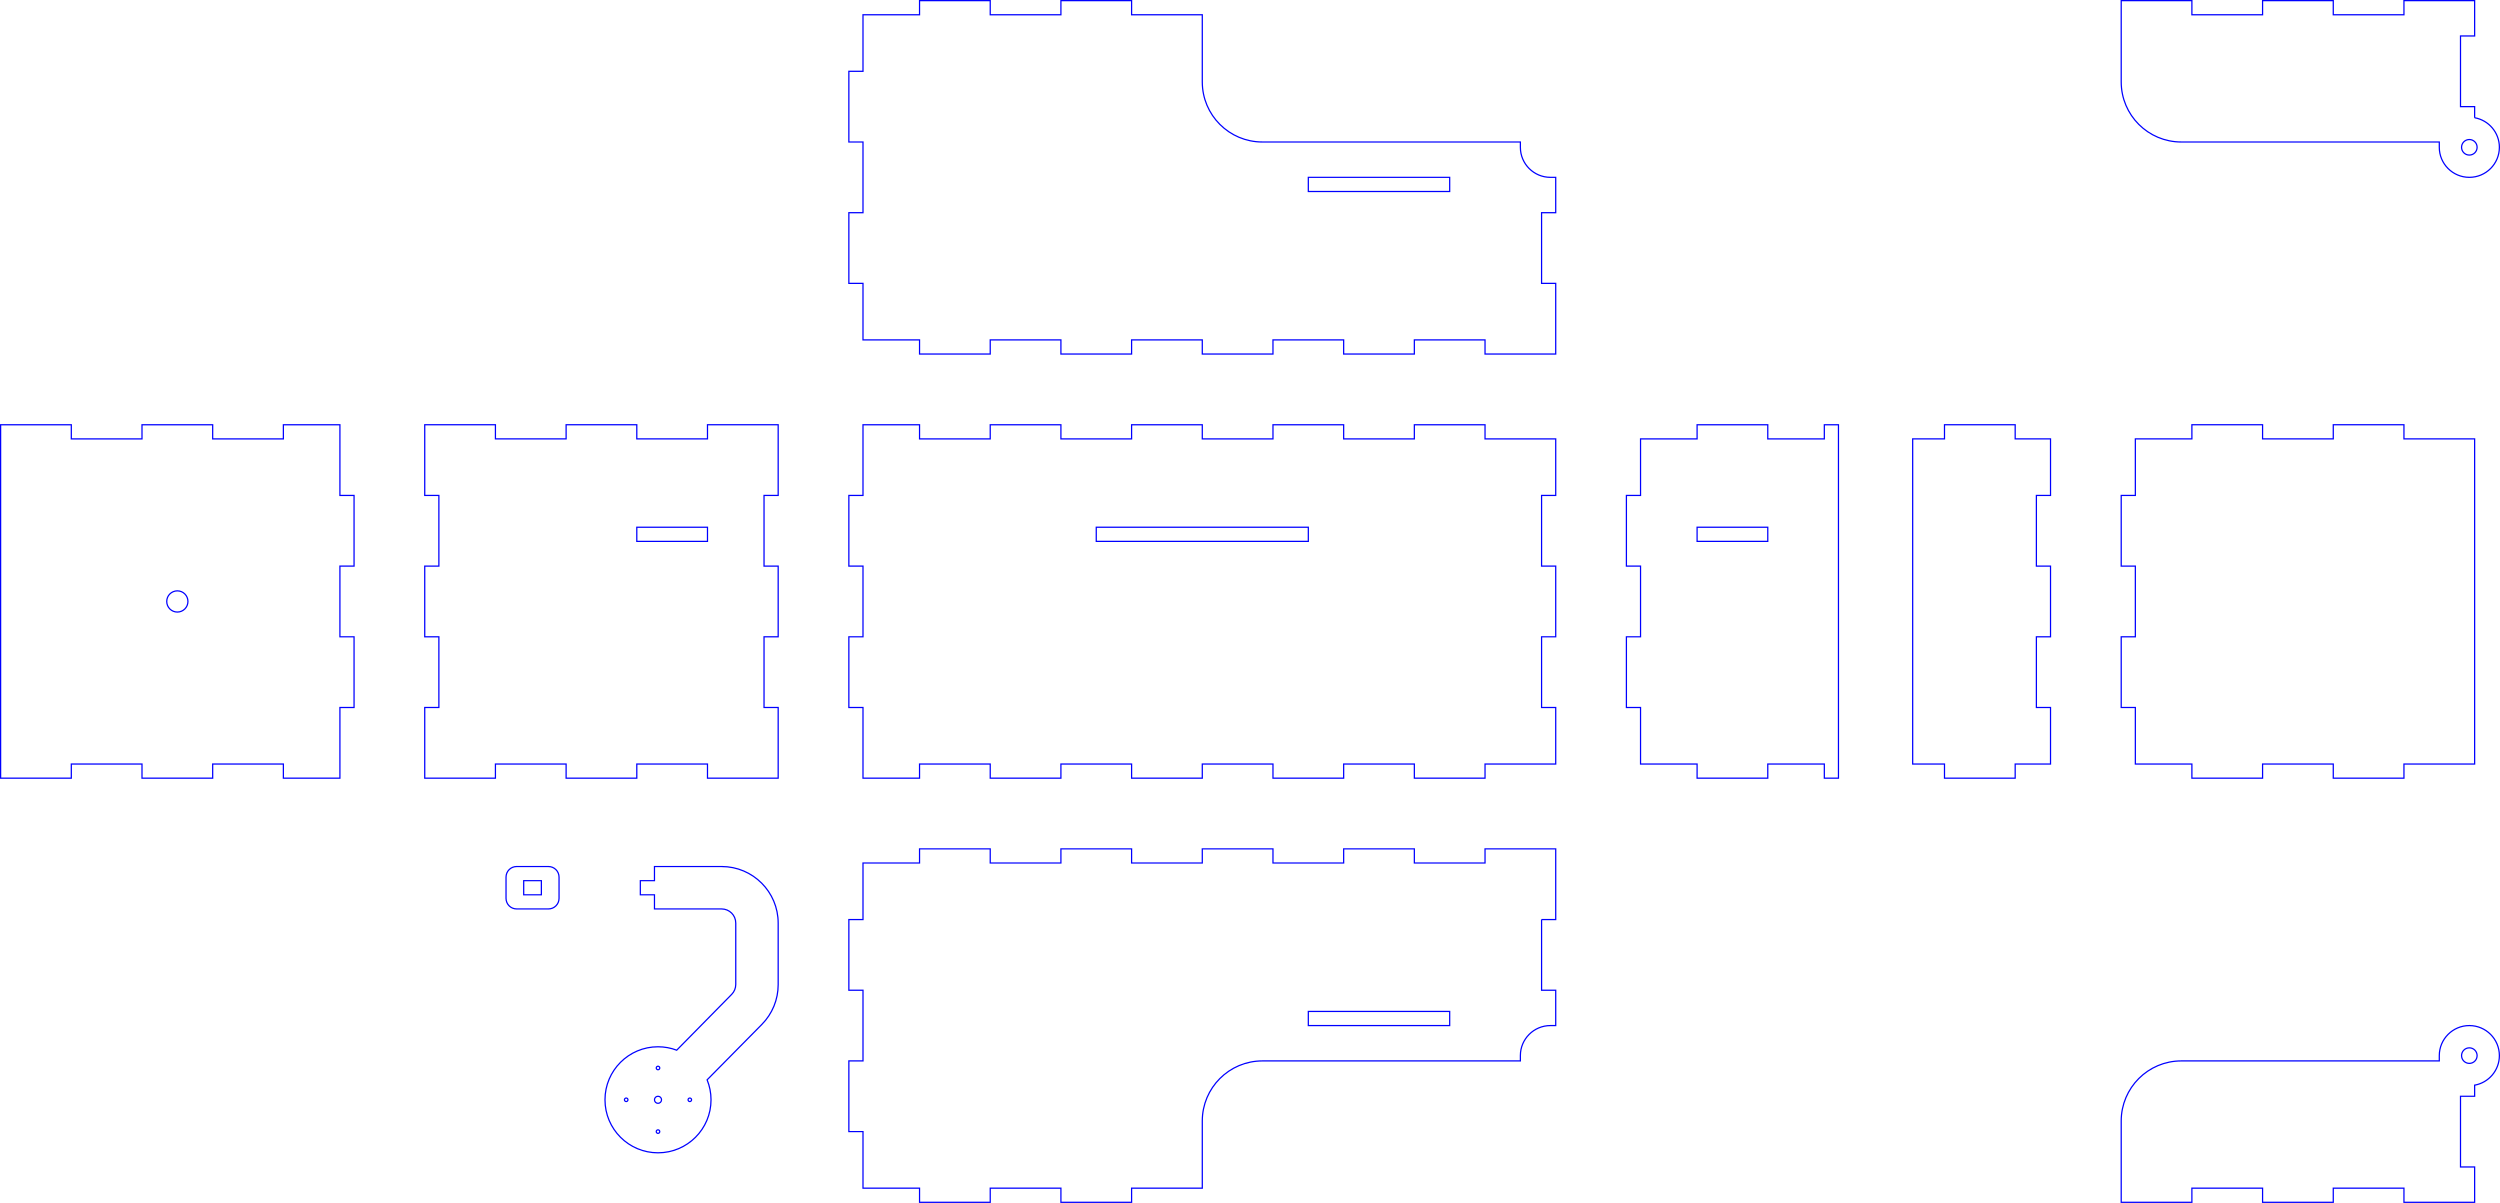
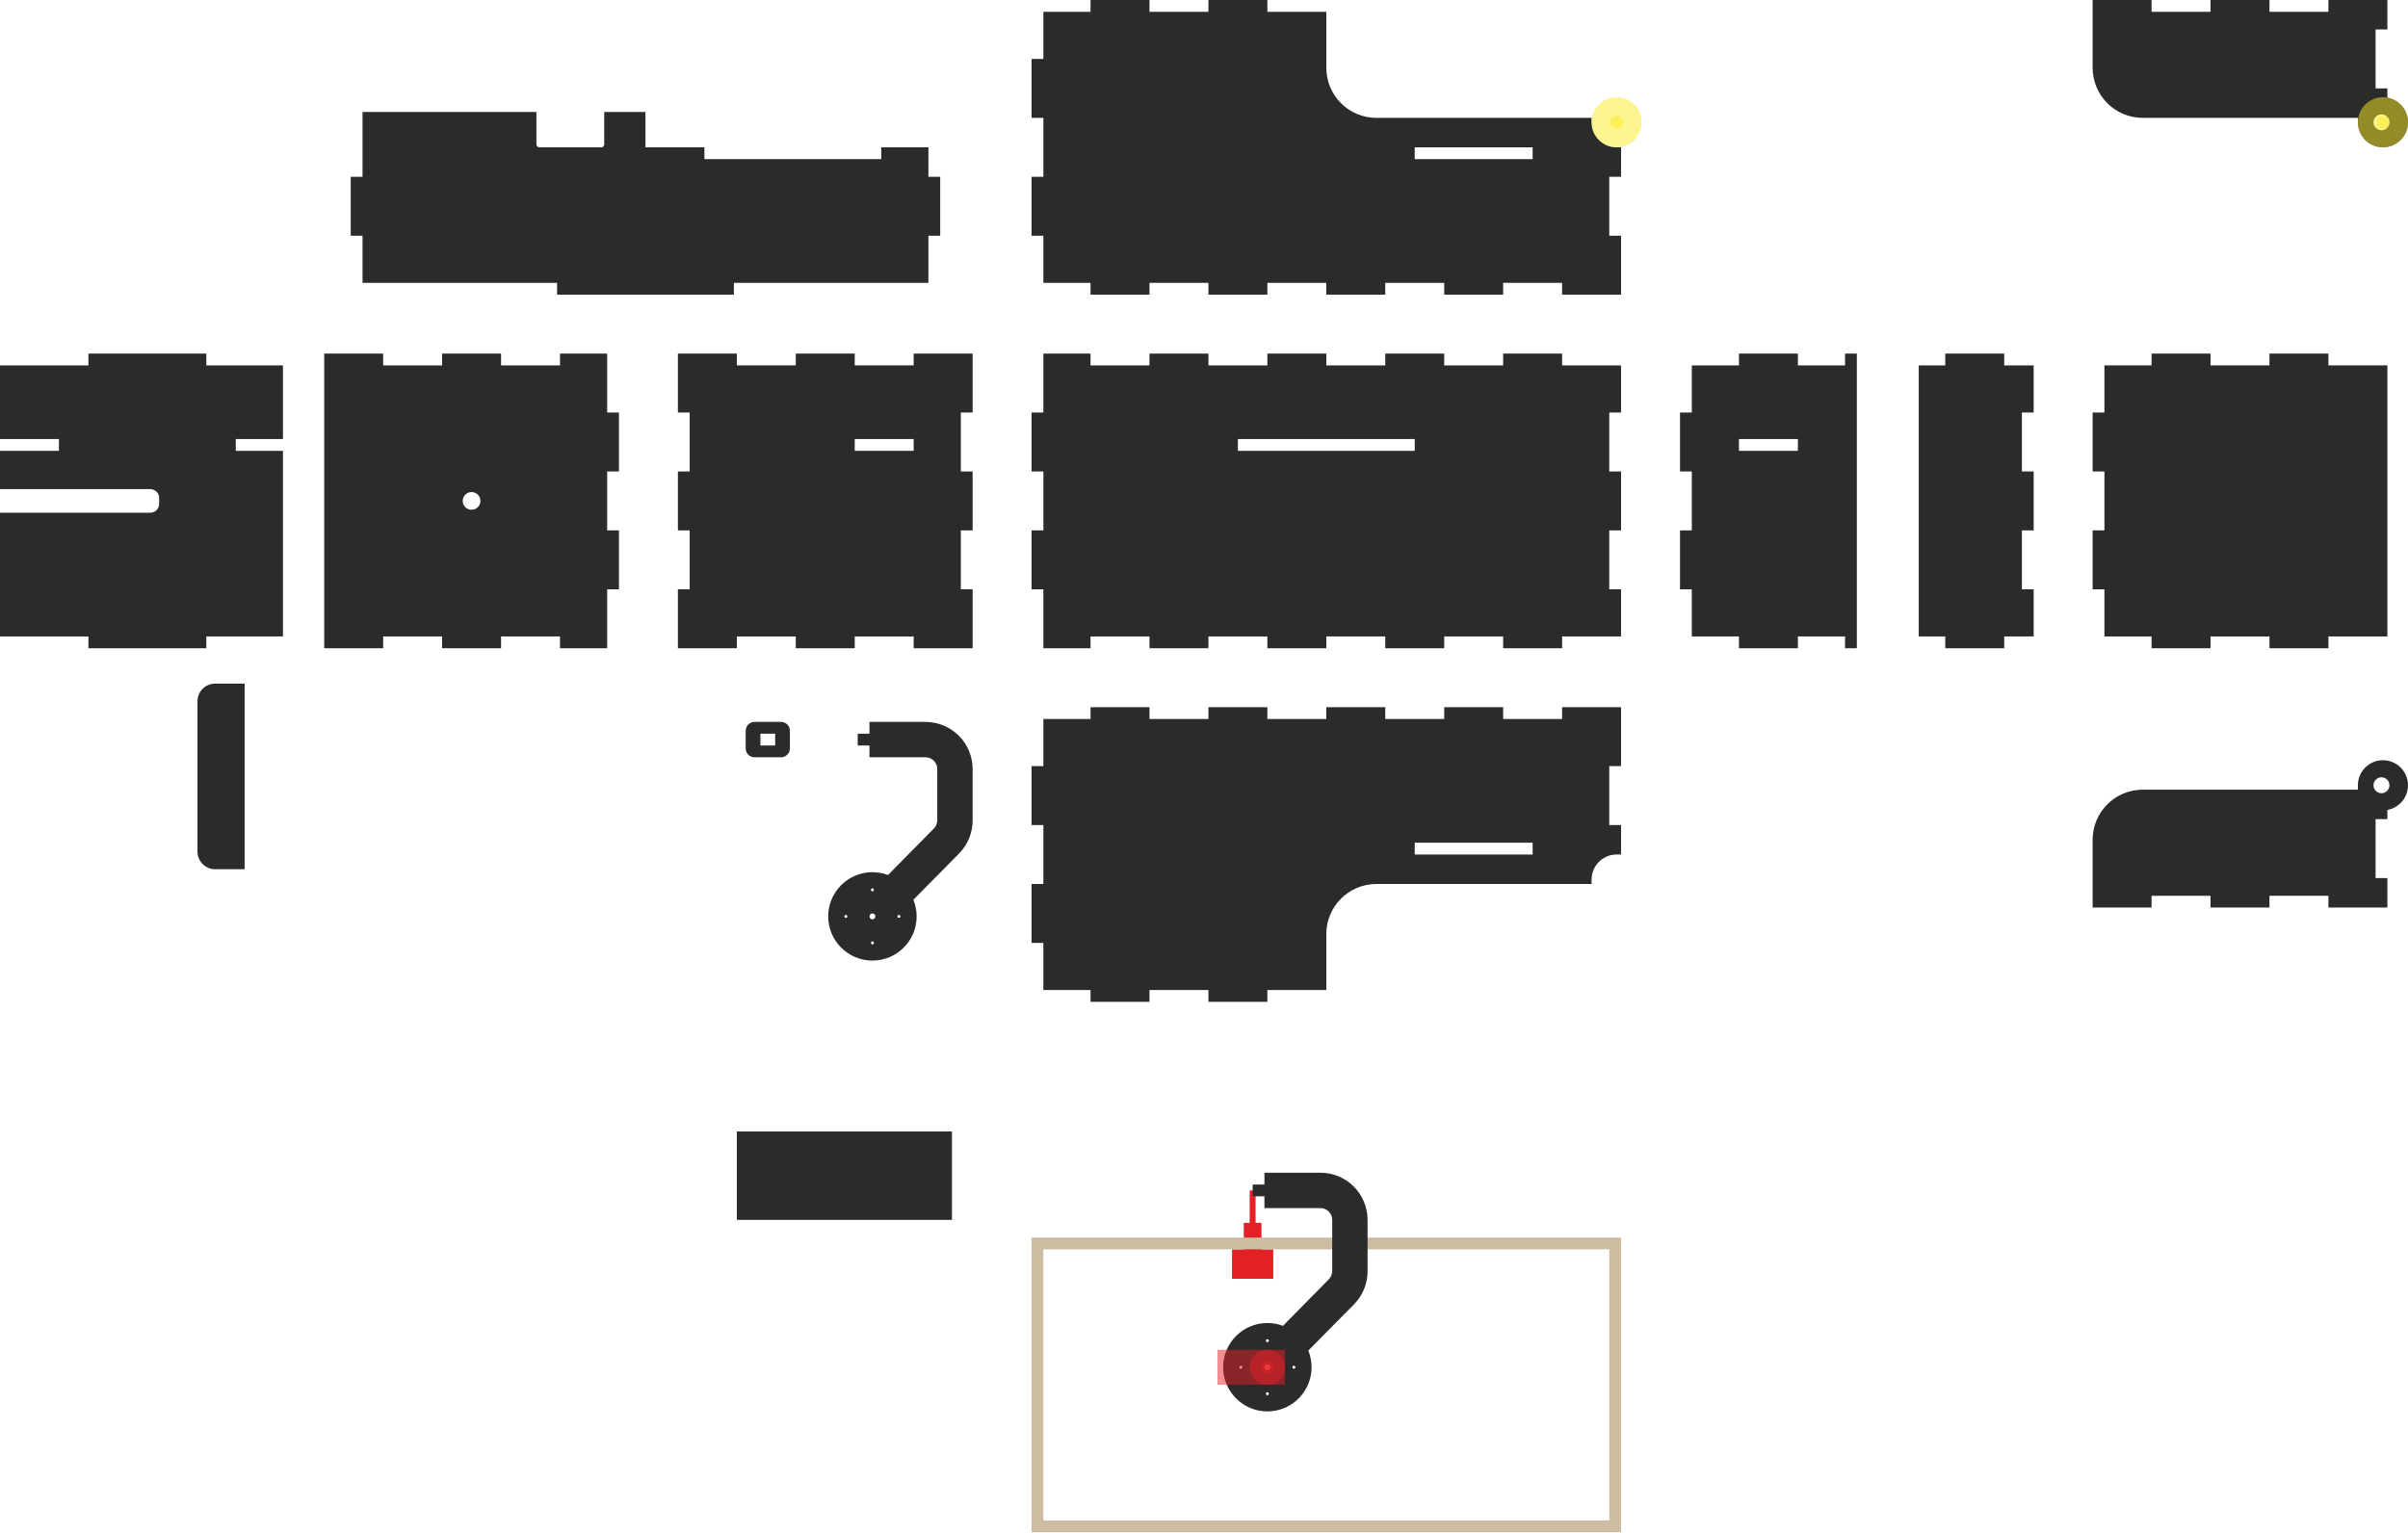
- <svg xmlns="http://www.w3.org/2000/svg" version="1.1" id="svg2" xml:space="preserve" width="2673.459" height="1286.375" viewBox="0 0 2673.459 1286.375">
+ <svg xmlns="http://www.w3.org/2000/svg" version="1.1" id="svg2" xml:space="preserve" width="3087.874" height="1965.455" viewBox="0 0 3087.874 1965.455">
  <defs id="defs6">
    <clipPath clipPathUnits="userSpaceOnUse" id="clipPath26">
      <path d="M 0,5669.29 H 5669.29 V 0 H 0 Z" id="path24" />
    </clipPath>
-     <clipPath clipPathUnits="userSpaceOnUse" id="clipPath88">
-       <path d="M 0,5669.29 H 5669.29 V 0 H 0 Z" id="path86" />
+     <clipPath clipPathUnits="userSpaceOnUse" id="clipPath80">
+       <path d="M 0,5669.29 H 5669.29 V 0 H 0 Z" id="path78" />
    </clipPath>
    <clipPath clipPathUnits="userSpaceOnUse" id="clipPath96">
-       <path d="m 2030.46,4650.8 h 12.47 v -12.47 h -12.47 z" id="path94" />
+       <path d="M 0,5669.29 H 5669.29 V 0 H 0 Z" id="path94" />
    </clipPath>
-     <clipPath clipPathUnits="userSpaceOnUse" id="clipPath112">
-       <path d="m 2012.6,4668.66 h 48.19 v -48.19 h -48.19 z" id="path110" />
+     <clipPath clipPathUnits="userSpaceOnUse" id="clipPath104">
+       <path d="m 2030.46,4650.8 h 12.47 v -12.47 h -12.47 z" id="path102" />
    </clipPath>
-     <clipPath clipPathUnits="userSpaceOnUse" id="clipPath128">
-       <path d="m 2767.46,4650.8 h 12.48 v -12.47 h -12.48 z" id="path126" />
+     <clipPath clipPathUnits="userSpaceOnUse" id="clipPath120">
+       <path d="m 2012.6,4668.66 h 48.19 v -48.19 h -48.19 z" id="path118" />
    </clipPath>
-     <clipPath clipPathUnits="userSpaceOnUse" id="clipPath144">
-       <path d="m 2749.61,4668.66 h 48.19 v -48.19 h -48.19 z" id="path142" />
+     <clipPath clipPathUnits="userSpaceOnUse" id="clipPath136">
+       <path d="m 2767.46,4650.8 h 12.48 v -12.47 h -12.48 z" id="path134" />
    </clipPath>
-     <clipPath clipPathUnits="userSpaceOnUse" id="clipPath160">
-       <path d="m 1652.6,3463.94 h 65.2 v -34.02 h -65.2 z" id="path158" />
+     <clipPath clipPathUnits="userSpaceOnUse" id="clipPath152">
+       <path d="m 2749.61,4668.66 h 48.19 v -48.19 h -48.19 z" id="path150" />
    </clipPath>
-     <clipPath clipPathUnits="userSpaceOnUse" id="clipPath174">
-       <path d="m 1683.78,3463.94 h 34.02 v -34.02 h -34.02 z" id="path172" />
+     <clipPath clipPathUnits="userSpaceOnUse" id="clipPath168">
+       <path d="m 1652.6,3463.94 h 65.2 v -34.02 h -65.2 z" id="path166" />
    </clipPath>
-     <clipPath clipPathUnits="userSpaceOnUse" id="clipPath190">
-       <path d="m 1695.12,3452.6 h 11.34 v -11.34 h -11.34 z" id="path188" />
+     <clipPath clipPathUnits="userSpaceOnUse" id="clipPath182">
+       <path d="m 1683.78,3463.94 h 34.02 v -34.02 h -34.02 z" id="path180" />
+     </clipPath>
+     <clipPath clipPathUnits="userSpaceOnUse" id="clipPath198">
+       <path d="m 1695.12,3452.6 h 11.34 v -11.34 h -11.34 z" id="path196" />
    </clipPath>
  </defs>
-   <g id="g10" transform="matrix(1.333333,0,0,-1.333333,-1057.601,6350.272)">
-     <g id="g12" transform="translate(2409.449,4149.92)" style="fill:none;stroke:#0000ff;stroke-opacity:1">
-       <path d="M 0,0 V -11.338 H -56.692 L -56.693,0 h -25.512 v 260.788 h 25.512 l 10e-4,11.338 H 0 V 260.788 H 28.347 V 215.433 H 17.008 V 158.74 H 28.347 V 102.047 H 17.008 V 45.354 H 28.347 V 0 Z" style="fill:none;fill-opacity:1;fill-rule:nonzero;stroke:#0000ff;stroke-opacity:1" id="path14" />
+   <g id="g10" transform="matrix(1.333333,0,0,-1.333333,-642.5199,6349.605)">
+     <g id="g12" transform="translate(2409.449,4149.92)">
+       <path d="M 0,0 V -11.338 H -56.692 L -56.693,0 h -25.512 v 260.788 h 25.512 l 10e-4,11.338 H 0 V 260.788 H 28.347 V 215.433 H 17.008 V 158.74 H 28.347 V 102.047 H 17.008 V 45.354 H 28.347 V 0 Z" style="fill:#2b2b2a;fill-opacity:1;fill-rule:nonzero;stroke:none" id="path14" />
    </g>
-     <g id="g16" transform="translate(2721.26,4149.92)" style="fill:none;stroke:#0000ff;stroke-opacity:1">
-       <path d="M 0,0 V -11.338 H -56.693 V 0 h -56.693 v -11.338 h -56.693 V 0 h -45.354 v 45.354 h -11.338 v 56.693 h 11.338 v 56.693 h -11.338 v 56.693 h 11.338 v 45.355 h 45.354 v 11.338 h 56.693 v -11.338 h 56.693 v 11.338 H 0 V 260.788 H 56.693 V 0 Z" style="fill:none;fill-opacity:1;fill-rule:nonzero;stroke:#0000ff;stroke-opacity:1" id="path18" />
+     <g id="g16" transform="translate(2721.26,4149.92)">
+       <path d="M 0,0 V -11.338 H -56.693 V 0 h -56.693 v -11.338 h -56.693 V 0 h -45.354 v 45.354 h -11.338 v 56.693 h 11.338 v 56.693 h -11.338 v 56.693 h 11.338 v 45.355 h 45.354 v 11.338 h 56.693 v -11.338 h 56.693 v 11.338 H 0 V 260.788 H 56.693 V 0 Z" style="fill:#2b2b2a;fill-opacity:1;fill-rule:nonzero;stroke:none" id="path18" />
    </g>
    <g id="g20">
      <g id="g22" clip-path="url(#clipPath26)">
-         <g id="g28" transform="translate(2773.701,4638.329)" style="fill:none;stroke:#0000ff;stroke-opacity:1">
-           <path d="m 0,0 c -3.444,0 -6.236,2.792 -6.236,6.236 0,3.445 2.792,6.237 6.236,6.237 3.444,0 6.236,-2.792 6.236,-6.237 C 6.236,2.792 3.444,0 0,0 m 4.252,29.949 v 8.886 H -7.086 V 95.528 H 4.252 v 28.347 h -56.693 v -11.339 h -56.693 v 11.339 h -56.693 v -11.339 h -56.693 v 11.339 h -56.692 V 58.678 c 0,-26.615 21.574,-48.19 48.189,-48.19 H -24.094 V 6.236 c 0,-13.307 10.787,-24.094 24.094,-24.094 13.307,0 24.095,10.787 24.095,24.094 0,11.856 -8.565,21.704 -19.843,23.713" style="fill:none;fill-opacity:1;fill-rule:nonzero;stroke:#0000ff;stroke-opacity:1" id="path30" />
+         <g id="g28" transform="translate(2772.283,4636.912)">
+           <path d="m 0,0 c -4.227,0 -7.653,3.427 -7.653,7.654 0,4.226 3.426,7.653 7.653,7.653 4.227,0 7.654,-3.427 7.654,-7.653 C 7.654,3.427 4.227,0 0,0 m 5.669,31.366 v 8.886 H -5.669 V 96.945 H 5.669 v 28.347 h -56.692 v -11.339 h -56.693 v 11.339 h -56.693 v -11.339 h -56.693 l -0.001,11.339 h -56.692 V 60.095 c 0,-26.615 21.575,-48.19 48.189,-48.19 H -22.677 V 7.653 c 0,-13.307 10.788,-24.094 24.094,-24.094 13.308,0 24.095,10.787 24.095,24.094 0,11.856 -8.564,21.704 -19.843,23.713" style="fill:#2b2b2a;fill-opacity:1;fill-rule:nonzero;stroke:none" id="path30" />
        </g>
-         <g id="g32" transform="translate(2779.937,3916.061)" style="fill:none;stroke:#0000ff;stroke-opacity:1">
-           <path d="m 0,0 c 0,-3.444 -2.792,-6.236 -6.236,-6.236 -3.444,0 -6.236,2.792 -6.236,6.236 0,3.444 2.792,6.236 6.236,6.236 C -2.792,6.236 0,3.444 0,0 M 17.858,0 C 17.858,13.307 7.071,24.095 -6.236,24.095 -19.543,24.095 -30.331,13.307 -30.331,0 V -4.252 H -237.26 c -26.614,0 -48.189,-21.575 -48.189,-48.189 v -65.197 h 56.693 v 11.339 h 56.693 v -11.339 h 56.693 v 11.339 h 56.693 v -11.339 h 56.693 v 28.347 l -11.339,-0.001 v 56.694 h 11.339 v 8.886 C 9.294,-21.703 17.858,-11.855 17.858,0" style="fill:none;fill-opacity:1;fill-rule:nonzero;stroke:#0000ff;stroke-opacity:1" id="path34" />
+         <g id="g32" transform="translate(2779.937,4006.771)">
+           <path d="m 0,0 c 0,-4.227 -3.427,-7.654 -7.654,-7.654 -4.226,0 -7.653,3.427 -7.653,7.654 0,4.227 3.427,7.653 7.653,7.653 C -3.427,7.653 0,4.227 0,0 M 17.858,0 C 17.858,13.307 7.071,24.094 -6.236,24.094 -19.543,24.094 -30.331,13.307 -30.331,0 V -4.252 H -237.26 c -26.614,0 -48.189,-21.575 -48.189,-48.189 v -65.197 h 56.693 v 11.339 h 56.693 v -11.339 h 56.693 v 11.339 h 56.693 v -11.339 h 56.693 v 28.346 h -11.339 v 56.693 h 11.339 v 8.886 C 9.294,-21.704 17.858,-11.855 17.858,0" style="fill:#2b2b2a;fill-opacity:1;fill-rule:nonzero;stroke:none" id="path34" />
        </g>
-         <g id="g38" transform="translate(935.4331,4271.81)" style="fill:none;stroke:#0000ff;stroke-opacity:1">
-           <path d="m 0,0 c -4.697,0 -8.504,3.808 -8.504,8.504 0,4.697 3.807,8.504 8.504,8.504 4.697,0 8.504,-3.807 8.504,-8.504 C 8.504,3.808 4.697,0 0,0 m 141.732,36.851 v 56.692 h -11.338 v 56.693 H 85.039 L 85.04,138.898 H 28.346 l 0.001,11.338 h -56.693 l -0.001,-11.338 H -85.04 l 0.001,11.338 h -56.693 v -283.464 h 56.693 l -0.001,11.338 h 56.693 l 0.001,-11.338 h 56.693 l -0.001,11.338 H 85.04 l -0.001,-11.338 h 45.355 v 56.693 l 11.338,-0.001 v 56.694 h -11.338 v 56.693 z" style="fill:none;fill-opacity:1;fill-rule:nonzero;stroke:#0000ff;stroke-opacity:1" id="path40" />
+         <g id="g36" transform="translate(935.4331,4271.81)">
+           <path d="m 0,0 c -4.697,0 -8.504,3.808 -8.504,8.504 0,4.697 3.807,8.504 8.504,8.504 4.697,0 8.504,-3.807 8.504,-8.504 C 8.504,3.808 4.697,0 0,0 m 141.732,36.851 v 56.692 h -11.338 v 56.693 H 85.039 L 85.04,138.898 H 28.346 l 0.001,11.338 h -56.693 l -0.001,-11.338 H -85.04 l 0.001,11.338 h -56.693 v -283.464 h 56.693 l -0.001,11.338 h 56.693 l 0.001,-11.338 h 56.693 l -0.001,11.338 H 85.04 l -0.001,-11.338 h 45.355 v 56.693 l 11.338,-0.001 v 56.694 h -11.338 v 56.693 z" style="fill:#2b2b2a;fill-opacity:1;fill-rule:nonzero;stroke:none" id="path38" />
        </g>
-         <g id="g46" transform="translate(1346.457,3879.211)" style="fill:none;stroke:#0000ff;stroke-opacity:1">
-           <path d="M 0,0 C -0.783,0 -1.417,0.634 -1.417,1.417 -1.417,2.2 -0.783,2.834 0,2.834 0.783,2.834 1.417,2.2 1.417,1.417 1.417,0.634 0.783,0 0,0 m -25.512,-1.417 c -1.565,0 -2.834,1.269 -2.834,2.834 0,1.566 1.269,2.835 2.834,2.835 1.566,0 2.835,-1.269 2.835,-2.835 0,-1.565 -1.269,-2.834 -2.835,-2.834 m 0,-24.095 c -0.782,0 -1.417,0.635 -1.417,1.417 0,0.783 0.635,1.418 1.417,1.418 0.783,0 1.418,-0.635 1.418,-1.418 0,-0.782 -0.635,-1.417 -1.418,-1.417 M -51.023,0 c -0.783,0 -1.418,0.634 -1.418,1.417 0,0.783 0.635,1.417 1.418,1.417 0.782,0 1.417,-0.634 1.417,-1.417 C -49.606,0.634 -50.241,0 -51.023,0 m 25.511,28.346 c 0.783,0 1.418,-0.634 1.418,-1.417 0,-0.783 -0.635,-1.417 -1.418,-1.417 -0.782,0 -1.417,0.634 -1.417,1.417 0,0.783 0.635,1.417 1.417,1.417 m 51.024,160.158 h -5.669 -48.189 v -11.339 h -11.339 v -11.338 h 11.339 v -11.339 h 39.685 14.173 c 6.262,0 11.339,-5.076 11.339,-11.339 V 93.938 c 0,-2.978 -1.172,-5.836 -3.262,-7.957 L -10.515,41.208 c -4.665,1.759 -9.716,2.729 -14.997,2.729 -23.483,0 -42.519,-19.037 -42.519,-42.52 0,-23.483 19.036,-42.52 42.519,-42.52 23.483,0 42.52,19.037 42.52,42.52 0,5.666 -1.117,11.067 -3.128,16.01 l 43.899,44.442 c 8.385,8.488 13.087,19.94 13.087,31.872 v 49.408 c 0,25.049 -20.305,45.355 -45.354,45.355" style="fill:none;fill-opacity:1;fill-rule:nonzero;stroke:#0000ff;stroke-opacity:1" id="path48" />
+         <g id="g40" transform="translate(1374.803,4490.077)">
+           <path d="m 0,0 v 45.354 h 11.338 v 56.693 H 0 v 28.348 h -45.354 v -11.34 h -170.079 l -0.001,11.339 h -56.692 v 34.016 h -39.685 v -31.181 c 0,-1.566 -1.269,-2.835 -2.835,-2.835 h -59.527 c -1.566,0 -2.835,1.269 -2.835,2.835 v 31.181 h -167.244 v -62.363 h -11.339 V 45.354 h 11.339 V 0 h 187.086 v -11.338 h 170.079 V 0 Z" style="fill:#2b2b2a;fill-opacity:1;fill-rule:nonzero;stroke:none" id="path42" />
        </g>
-         <path d="m 1227.401,4045.038 h -14.173 v 11.338 h 14.173 z m -28.346,14.173 v -17.007 c 0,-4.697 3.807,-8.505 8.504,-8.505 h 25.512 c 4.697,0 8.504,3.808 8.504,8.505 v 17.007 c 0,4.697 -3.807,8.504 -8.504,8.504 h -25.512 c -4.697,0 -8.504,-3.807 -8.504,-8.504" style="fill:none;fill-opacity:1;fill-rule:nonzero;stroke:#0000ff;stroke-opacity:1" id="path54" />
-         <path d="m 1842.52,4328.503 h -170.079 v 11.338 h 170.079 z m 198.425,36.85 v 45.355 h -56.693 v 11.338 h -56.693 l 10e-4,-11.338 h -56.694 v 11.338 h -56.693 v -11.338 h -56.693 v 11.338 h -56.693 l -10e-4,-11.338 h -56.693 l 10e-4,11.338 h -56.692 l -10e-4,-11.338 h -56.693 l 10e-4,11.338 h -45.355 v -56.692 h -11.338 v -5.67 -51.024 h 11.338 v -56.693 h -11.338 v -56.693 l 11.338,10e-4 v -56.693 h 45.355 v 11.338 h 56.693 l -10e-4,-11.338 h 56.694 l -10e-4,11.338 h 56.693 v -11.338 h 56.693 v 11.338 h 56.693 v -11.338 h 56.693 v 11.338 h 56.694 l -10e-4,-11.338 h 56.693 v 11.338 h 56.693 v 45.354 h -11.339 v 56.693 h 11.339 v 56.693 h -11.339 v 56.693 z" style="fill:none;fill-opacity:1;fill-rule:nonzero;stroke:#0000ff;stroke-opacity:1" id="path56" />
-         <path d="m 1360.63,4328.503 h -56.693 v 11.338 h 56.693 z m 56.693,36.851 v 56.692 h -56.693 v -11.338 h -56.693 v 11.338 h -56.694 v -11.338 h -56.693 v 11.338 h -56.693 v -56.692 h 11.339 v -56.693 h -11.339 v -56.693 h 11.339 v -56.693 h -11.339 v -56.692 h 56.693 v 11.338 h 56.693 v -11.338 h 56.694 v 11.338 h 56.693 v -11.338 h 56.693 v 56.692 h -11.339 v 56.693 h 11.339 v 56.694 h -11.339 v 56.693 h 11.339 z" style="fill:none;fill-opacity:1;fill-rule:nonzero;stroke:#0000ff;stroke-opacity:1" id="path58" />
-         <path d="m 2211.023,4328.503 h -56.693 v 11.338 h 56.693 z m 45.356,93.543 -10e-4,-11.338 h -45.355 l 10e-4,11.338 h -56.693 v -11.338 h -45.354 l -10e-4,-45.355 h -11.338 v -56.694 h 11.338 v -56.693 h -11.338 v -56.693 h 11.338 l 10e-4,-45.354 h 45.354 v -11.338 h 56.693 l -10e-4,11.338 h 45.355 v -11.338 h 11.339 v 283.464 h -11.338 z" style="fill:none;fill-opacity:1;fill-rule:nonzero;stroke:#0000ff;stroke-opacity:1" id="path60" />
-         <path d="m 1955.905,4609.133 h -113.386 v 11.338 h 113.386 z m 73.701,-17.008 h 11.339 l -10e-4,28.346 h -4.252 c -13.306,0 -24.094,10.788 -24.094,24.094 v 4.252 h -161.575 -45.354 c -26.613,0 -48.189,21.576 -48.189,48.19 v 53.859 h -56.693 v 11.338 h -56.693 l 10e-4,-11.338 h -56.694 v 11.338 h -56.692 v -11.338 h -45.355 v -45.354 h -11.338 v -56.692 h 11.338 v -56.693 h -11.338 v -56.693 h 11.338 v -45.356 h 45.354 l 10e-4,-11.338 h 56.692 v 11.338 h 56.692 v -11.338 h 56.692 l -10e-4,11.338 h 56.693 l 10e-4,-11.338 h 56.693 l -10e-4,11.338 h 56.693 l 10e-4,-11.338 h 56.693 l -10e-4,11.338 h 56.693 l 10e-4,-11.338 h 56.693 v 56.693 h -11.339 v 56.693 z" style="fill:none;fill-opacity:1;fill-rule:nonzero;stroke:#0000ff;stroke-opacity:1" id="path66" />
-         <path d="m 1955.905,3940.156 h -113.386 v 11.338 h 113.386 z m 73.701,85.04 11.339,-10e-4 v 56.694 h -56.693 l -10e-4,-11.339 h -56.693 l 10e-4,11.339 h -56.693 l -10e-4,-11.339 h -56.693 l 10e-4,11.339 h -56.693 l -10e-4,-11.339 h -56.693 l 10e-4,11.339 h -56.692 v -11.339 h -56.692 v 11.339 h -56.692 l -10e-4,-11.339 h -45.354 v -45.356 h -11.338 V 3968.5 h 11.338 v -56.693 h -11.338 v -56.691 h 11.338 v -45.354 h 45.355 v -11.338 h 56.692 v 11.338 h 56.694 l -10e-4,-11.338 h 56.693 v 11.338 h 56.693 v 53.859 c 0,26.613 21.576,48.189 48.189,48.189 h 45.354 161.575 v 4.252 c 0,13.307 10.788,24.094 24.094,24.094 h 4.252 l 10e-4,28.346 h -11.339 v 56.694 z" style="fill:none;fill-opacity:1;fill-rule:nonzero;stroke:#0000ff;stroke-opacity:1" id="path68" />
+         <g id="g44" transform="translate(1346.457,3879.211)">
+           <path d="M 0,0 C -0.783,0 -1.417,0.634 -1.417,1.417 -1.417,2.2 -0.783,2.834 0,2.834 0.783,2.834 1.417,2.2 1.417,1.417 1.417,0.634 0.783,0 0,0 m -25.512,-1.417 c -1.565,0 -2.834,1.269 -2.834,2.834 0,1.566 1.269,2.835 2.834,2.835 1.566,0 2.835,-1.269 2.835,-2.835 0,-1.565 -1.269,-2.834 -2.835,-2.834 m 0,-24.095 c -0.782,0 -1.417,0.635 -1.417,1.417 0,0.783 0.635,1.418 1.417,1.418 0.783,0 1.418,-0.635 1.418,-1.418 0,-0.782 -0.635,-1.417 -1.418,-1.417 M -51.023,0 c -0.783,0 -1.418,0.634 -1.418,1.417 0,0.783 0.635,1.417 1.418,1.417 0.782,0 1.417,-0.634 1.417,-1.417 C -49.606,0.634 -50.241,0 -51.023,0 m 25.511,28.346 c 0.783,0 1.418,-0.634 1.418,-1.417 0,-0.783 -0.635,-1.417 -1.418,-1.417 -0.782,0 -1.417,0.634 -1.417,1.417 0,0.783 0.635,1.417 1.417,1.417 m 51.024,160.158 h -5.669 -48.189 v -11.339 h -11.339 v -11.338 h 11.339 v -11.339 h 39.685 14.173 c 6.262,0 11.339,-5.076 11.339,-11.339 V 93.938 c 0,-2.978 -1.172,-5.836 -3.262,-7.957 L -10.515,41.208 c -4.665,1.759 -9.716,2.729 -14.997,2.729 -23.483,0 -42.519,-19.037 -42.519,-42.52 0,-23.483 19.036,-42.52 42.519,-42.52 23.483,0 42.52,19.037 42.52,42.52 0,5.666 -1.117,11.067 -3.128,16.01 l 43.899,44.442 c 8.385,8.488 13.087,19.94 13.087,31.872 v 49.408 c 0,25.049 -20.305,45.355 -45.354,45.355" style="fill:#2b2b2a;fill-opacity:1;fill-rule:nonzero;stroke:none" id="path46" />
+         </g>
+         <path d="m 1227.401,4045.038 h -14.173 v 11.338 h 14.173 z m -28.346,14.173 v -17.007 c 0,-4.697 3.807,-8.505 8.504,-8.505 h 25.512 c 4.697,0 8.504,3.808 8.504,8.505 v 17.007 c 0,4.697 -3.807,8.504 -8.504,8.504 h -25.512 c -4.697,0 -8.504,-3.807 -8.504,-8.504" style="fill:#2b2b2a;fill-opacity:1;fill-rule:nonzero;stroke:none" id="path48" />
+         <path d="m 1842.52,4328.502 h -170.079 v 11.339 h 170.079 z m 198.425,36.851 v 45.355 h -56.693 v 11.338 h -56.693 l 10e-4,-11.338 h -56.694 v 11.338 h -56.693 v -11.338 h -56.693 v 11.338 h -56.693 l -10e-4,-11.338 h -56.693 l 10e-4,11.338 h -56.692 l -10e-4,-11.338 h -56.693 l 10e-4,11.338 h -45.355 v -56.692 h -11.338 v -5.669 -51.024 h 11.338 v -56.693 h -11.338 v -56.693 h 11.338 v -56.693 h 45.355 v 11.338 h 56.693 l -10e-4,-11.338 h 56.694 l -10e-4,11.338 h 56.694 v -11.338 h 56.692 v 11.338 h 56.693 v -11.338 h 56.693 v 11.338 h 56.694 l -10e-4,-11.338 h 56.693 v 11.338 h 56.693 v 45.354 h -11.339 v 56.693 h 11.339 v 56.693 h -11.339 v 56.693 z" style="fill:#2b2b2a;fill-opacity:1;fill-rule:nonzero;stroke:none" id="path50" />
+         <path d="m 1360.63,4328.502 h -56.693 v 11.339 h 56.693 z m 56.693,36.851 v 56.693 h -56.693 v -11.338 h -56.693 v 11.338 h -56.693 l -10e-4,-11.338 h -56.693 v 11.338 h -56.693 v -56.693 h 11.339 v -56.693 h -11.339 v -56.694 h 11.339 v -56.693 h -11.339 v -56.692 h 56.693 v 11.338 h 56.693 l 10e-4,-11.338 h 56.693 v 11.338 h 56.693 v -11.338 h 56.693 v 56.692 h -11.339 v 56.693 h 11.339 v 56.695 h -11.339 v 56.693 z" style="fill:#2b2b2a;fill-opacity:1;fill-rule:nonzero;stroke:none" id="path52" />
+         <path d="m 2211.024,4328.502 h -56.693 v 11.339 h 56.693 z m 45.355,93.544 -10e-4,-11.338 h -45.354 v 11.338 h -56.692 l -10e-4,-11.338 h -45.354 l -10e-4,-45.355 h -11.338 v -56.693 h 11.338 v -56.693 h -11.338 v -56.693 h 11.338 l 10e-4,-45.354 h 45.354 l 10e-4,-11.338 h 56.692 v 11.338 h 45.354 v -11.338 h 11.339 v 283.464 z" style="fill:#2b2b2a;fill-opacity:1;fill-rule:nonzero;stroke:none" id="path54" />
+         <g id="g56" transform="translate(680.3149,4149.92)">
+           <path d="M 0,0 V -11.338 H -113.386 V 0 h -85.039 v 119.055 h 144.567 c 4.696,0 8.504,3.807 8.504,8.504 v 5.67 c 0,4.696 -3.808,8.503 -8.504,8.503 h -144.567 v 36.851 h 56.693 v 11.338 h -56.693 v 70.867 h 85.039 v 11.338 H 0 v -11.338 l 73.701,-0.001 V 189.921 H 28.347 V 178.583 H 73.701 V 0 Z" style="fill:#2b2b2a;fill-opacity:1;fill-rule:nonzero;stroke:none" id="path58" />
+         </g>
+         <path d="M 1955.906,4609.132 H 1842.52 v 11.339 h 113.386 z m 73.7,-17.007 h 11.339 l -10e-4,28.346 h -4.251 c -13.307,0 -24.095,10.787 -24.095,24.094 v 4.252 h -161.574 -45.355 c -26.613,0 -48.189,21.576 -48.189,48.19 v 53.859 h -56.692 l -10e-4,11.338 h -56.693 l 10e-4,-11.338 h -56.693 v 11.338 h -56.693 v -11.338 h -45.355 v -45.354 h -11.338 v -56.692 h 11.338 v -56.693 h -11.338 v -56.693 h 11.338 v -45.356 h 45.354 l 10e-4,-11.338 h 56.693 l -10e-4,11.338 h 56.692 v -11.338 h 56.693 v 11.338 h 56.693 l 10e-4,-11.338 h 56.693 l -10e-4,11.338 h 56.693 l 10e-4,-11.338 h 56.693 l -10e-4,11.338 h 56.693 l 10e-4,-11.338 h 56.693 v 56.693 h -11.339 v 56.693 z" style="fill:#2b2b2a;fill-opacity:1;fill-rule:nonzero;stroke:none" id="path60" />
+         <path d="M 1955.906,3940.156 H 1842.52 v 11.338 h 113.386 z m 73.7,85.04 11.339,-10e-4 v 56.694 h -56.693 l -10e-4,-11.339 h -56.693 l 10e-4,11.339 h -56.693 l -10e-4,-11.339 h -56.693 l 10e-4,11.339 h -56.693 l -10e-4,-11.339 h -56.693 v 11.339 h -56.693 v -11.339 h -56.692 l 10e-4,11.339 h -56.693 l -10e-4,-11.339 h -45.354 v -45.356 h -11.338 V 3968.5 h 11.338 v -56.693 h -11.338 v -56.691 h 11.338 v -45.354 h 45.355 v -11.338 h 56.693 v 11.338 h 56.693 l -10e-4,-11.338 h 56.693 l 10e-4,11.338 h 56.692 v 53.859 c 0,26.613 21.576,48.189 48.189,48.189 h 45.355 161.574 v 4.252 c 0,13.307 10.788,24.094 24.095,24.094 h 4.251 l 10e-4,28.346 h -11.339 z" style="fill:#2b2b2a;fill-opacity:1;fill-rule:nonzero;stroke:none" id="path62" />
+       </g>
+     </g>
+     <g id="g64" transform="translate(1695.118,3560.314)">
+       <path d="m 0,0 v 25.512 h -5.669 v 31.181 h -5.669 V 25.512 h -5.67 V 0 H -28.347 V -28.346 H 11.338 V 0 Z" style="fill:#e41f25;fill-opacity:1;fill-rule:nonzero;stroke:none" id="path66" />
+     </g>
+     <g id="g68" transform="translate(2029.606,3299.526)">
+       <path d="M 0,0 H -544.252 V 260.788 H 0 Z M -555.591,-11.338 H 11.338 v 283.465 h -566.929 z" style="fill:#ccbca1;fill-opacity:1;fill-rule:nonzero;stroke:none" id="path70" />
+     </g>
+     <path d="m 1397.438,3588.66 h -206.887 v 85.04 h 206.887 z" style="fill:#2b2b2a;fill-opacity:1;fill-rule:nonzero;stroke:none" id="path72" />
+     <g id="g74">
+       <g id="g76" clip-path="url(#clipPath80)">
+         <g id="g82" transform="translate(1726.299,3445.51)">
+           <path d="M 0,0 C -0.783,0 -1.417,0.635 -1.417,1.417 -1.417,2.2 -0.783,2.835 0,2.835 0.783,2.835 1.417,2.2 1.417,1.417 1.417,0.635 0.783,0 0,0 m -25.512,-1.417 c -1.566,0 -2.835,1.269 -2.835,2.834 0,1.566 1.269,2.835 2.835,2.835 1.566,0 2.835,-1.269 2.835,-2.835 0,-1.565 -1.269,-2.834 -2.835,-2.834 m 0,-24.095 c -0.783,0 -1.417,0.635 -1.417,1.418 0,0.782 0.634,1.417 1.417,1.417 0.783,0 1.417,-0.635 1.417,-1.417 0,-0.783 -0.634,-1.418 -1.417,-1.418 M -51.024,0 c -0.783,0 -1.417,0.635 -1.417,1.417 0,0.783 0.634,1.418 1.417,1.418 0.783,0 1.418,-0.635 1.418,-1.418 C -49.606,0.635 -50.241,0 -51.024,0 m 25.512,28.347 c 0.783,0 1.417,-0.635 1.417,-1.418 0,-0.783 -0.634,-1.417 -1.417,-1.417 -0.783,0 -1.417,0.634 -1.417,1.417 0,0.783 0.634,1.418 1.417,1.418 m 51.024,160.157 h -5.67 -48.189 v -11.338 h -11.338 v -11.339 h 11.338 v -11.339 h 39.685 14.174 c 6.262,0 11.338,-5.076 11.338,-11.338 V 93.938 c 0,-2.978 -1.171,-5.835 -3.261,-7.957 L -10.515,41.208 c -4.665,1.759 -9.716,2.729 -14.997,2.729 -23.483,0 -42.52,-19.037 -42.52,-42.52 0,-23.482 19.037,-42.519 42.52,-42.519 23.483,0 42.52,19.037 42.52,42.519 0,5.666 -1.117,11.067 -3.129,16.01 l 43.899,44.442 c 8.386,8.489 13.088,19.941 13.088,31.873 v 49.408 c 0,25.048 -20.306,45.354 -45.354,45.354" style="fill:#2b2b2a;fill-opacity:1;fill-rule:nonzero;stroke:none" id="path84" />
+         </g>
+         <g id="g86" transform="translate(717.1655,4104.566)">
+           <path d="m 0,0 v -178.583 h -28.347 c -9.393,0 -17.007,7.615 -17.007,17.008 V -17.008 C -45.354,-7.615 -37.74,0 -28.347,0 Z" style="fill:#2b2b2a;fill-opacity:1;fill-rule:nonzero;stroke:none" id="path88" />
+         </g>
+       </g>
+     </g>
+     <g id="g90">
+       <g id="g92" clip-path="url(#clipPath96)">
+         <g id="g98">
+           <g id="g100" />
+           <g id="g112">
+             <g clip-path="url(#clipPath104)" id="g110" style="opacity:0.5">
+               <g transform="translate(2042.929,4644.565)" id="g108">
+                 <path d="m 0,0 c 0,-3.444 -2.792,-6.236 -6.236,-6.236 -3.445,0 -6.237,2.792 -6.237,6.236 0,3.444 2.792,6.236 6.237,6.236 C -2.792,6.236 0,3.444 0,0" style="fill:#fceb23;fill-opacity:1;fill-rule:nonzero;stroke:none" id="path106" />
+               </g>
+             </g>
+           </g>
+         </g>
+         <g id="g114">
+           <g id="g116" />
+           <g id="g128">
+             <g clip-path="url(#clipPath120)" id="g126" style="opacity:0.5">
+               <g transform="translate(2060.788,4644.565)" id="g124">
+                 <path d="m 0,0 c 0,-13.307 -10.788,-24.094 -24.095,-24.094 -13.307,0 -24.094,10.787 -24.094,24.094 0,13.307 10.787,24.095 24.094,24.095 C -10.788,24.095 0,13.307 0,0" style="fill:#fceb23;fill-opacity:1;fill-rule:nonzero;stroke:none" id="path122" />
+               </g>
+             </g>
+           </g>
+         </g>
+         <g id="g130">
+           <g id="g132" />
+           <g id="g144">
+             <g clip-path="url(#clipPath136)" id="g142" style="opacity:0.5">
+               <g transform="translate(2779.937,4644.565)" id="g140">
+                 <path d="m 0,0 c 0,-3.444 -2.792,-6.236 -6.236,-6.236 -3.444,0 -6.237,2.792 -6.237,6.236 0,3.444 2.793,6.236 6.237,6.236 C -2.792,6.236 0,3.444 0,0" style="fill:#fceb23;fill-opacity:1;fill-rule:nonzero;stroke:none" id="path138" />
+               </g>
+             </g>
+           </g>
+         </g>
+         <g id="g146">
+           <g id="g148" />
+           <g id="g160">
+             <g clip-path="url(#clipPath152)" id="g158" style="opacity:0.5">
+               <g transform="translate(2797.795,4644.565)" id="g156">
+                 <path d="m 0,0 c 0,-13.307 -10.788,-24.094 -24.095,-24.094 -13.307,0 -24.094,10.787 -24.094,24.094 0,13.307 10.787,24.095 24.094,24.095 C -10.788,24.095 0,13.307 0,0" style="fill:#fceb23;fill-opacity:1;fill-rule:nonzero;stroke:none" id="path154" />
+               </g>
+             </g>
+           </g>
+         </g>
+         <g id="g162">
+           <g id="g164" />
+           <g id="g174">
+             <g clip-path="url(#clipPath168)" id="g172" style="opacity:0.5">
+               <path d="m 1717.795,3429.92 h -65.197 v 34.016 h 65.197 z" style="fill:#e41f25;fill-opacity:1;fill-rule:nonzero;stroke:none" id="path170" />
+             </g>
+           </g>
+         </g>
+         <g id="g176">
+           <g id="g178" />
+           <g id="g190">
+             <g clip-path="url(#clipPath182)" id="g188" style="opacity:0.5">
+               <g transform="translate(1717.795,3446.928)" id="g186">
+                 <path d="m 0,0 c 0,-9.393 -7.615,-17.008 -17.008,-17.008 -9.393,0 -17.008,7.615 -17.008,17.008 0,9.393 7.615,17.008 17.008,17.008 C -7.615,17.008 0,9.393 0,0" style="fill:#e41f25;fill-opacity:1;fill-rule:nonzero;stroke:none" id="path184" />
+               </g>
+             </g>
+           </g>
+         </g>
+         <g id="g192">
+           <g id="g194" />
+           <g id="g206">
+             <g clip-path="url(#clipPath198)" id="g204" style="opacity:0.5">
+               <g transform="translate(1706.457,3446.928)" id="g202">
+                 <path d="m 0,0 c 0,-3.131 -2.538,-5.669 -5.669,-5.669 -3.131,0 -5.669,2.538 -5.669,5.669 0,3.131 2.538,5.669 5.669,5.669 C -2.538,5.669 0,3.131 0,0" style="fill:#e41f25;fill-opacity:1;fill-rule:nonzero;stroke:none" id="path200" />
+               </g>
+             </g>
+           </g>
+         </g>
      </g>
    </g>
  </g>
</svg>
